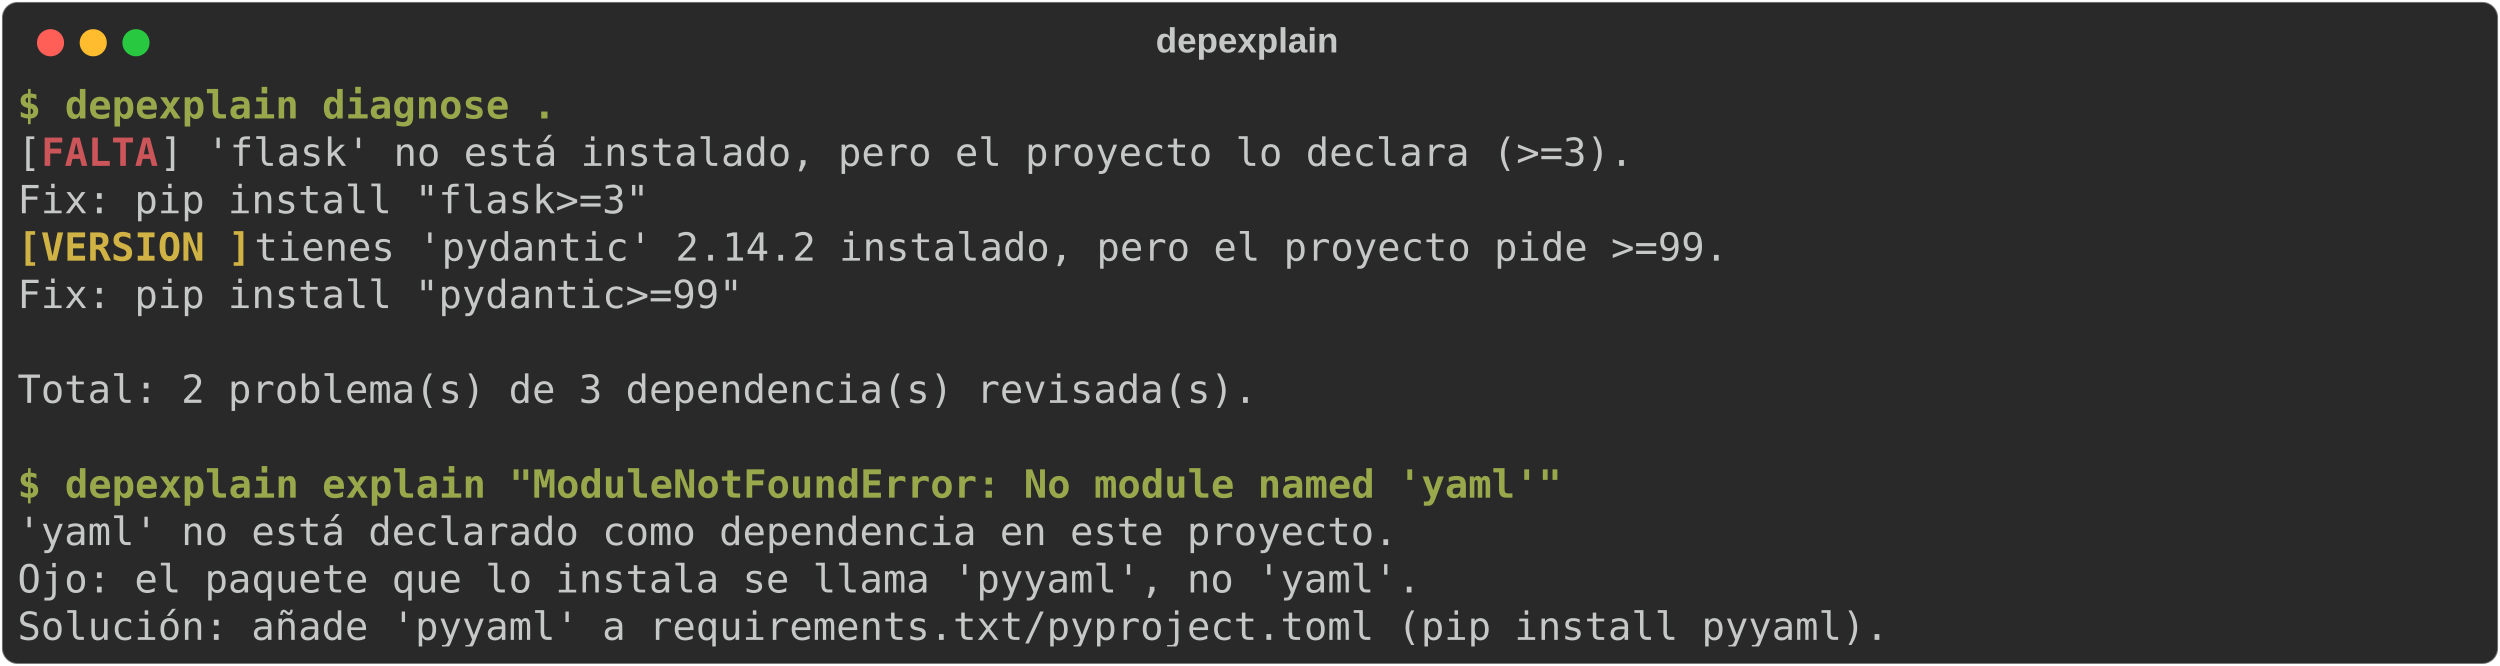
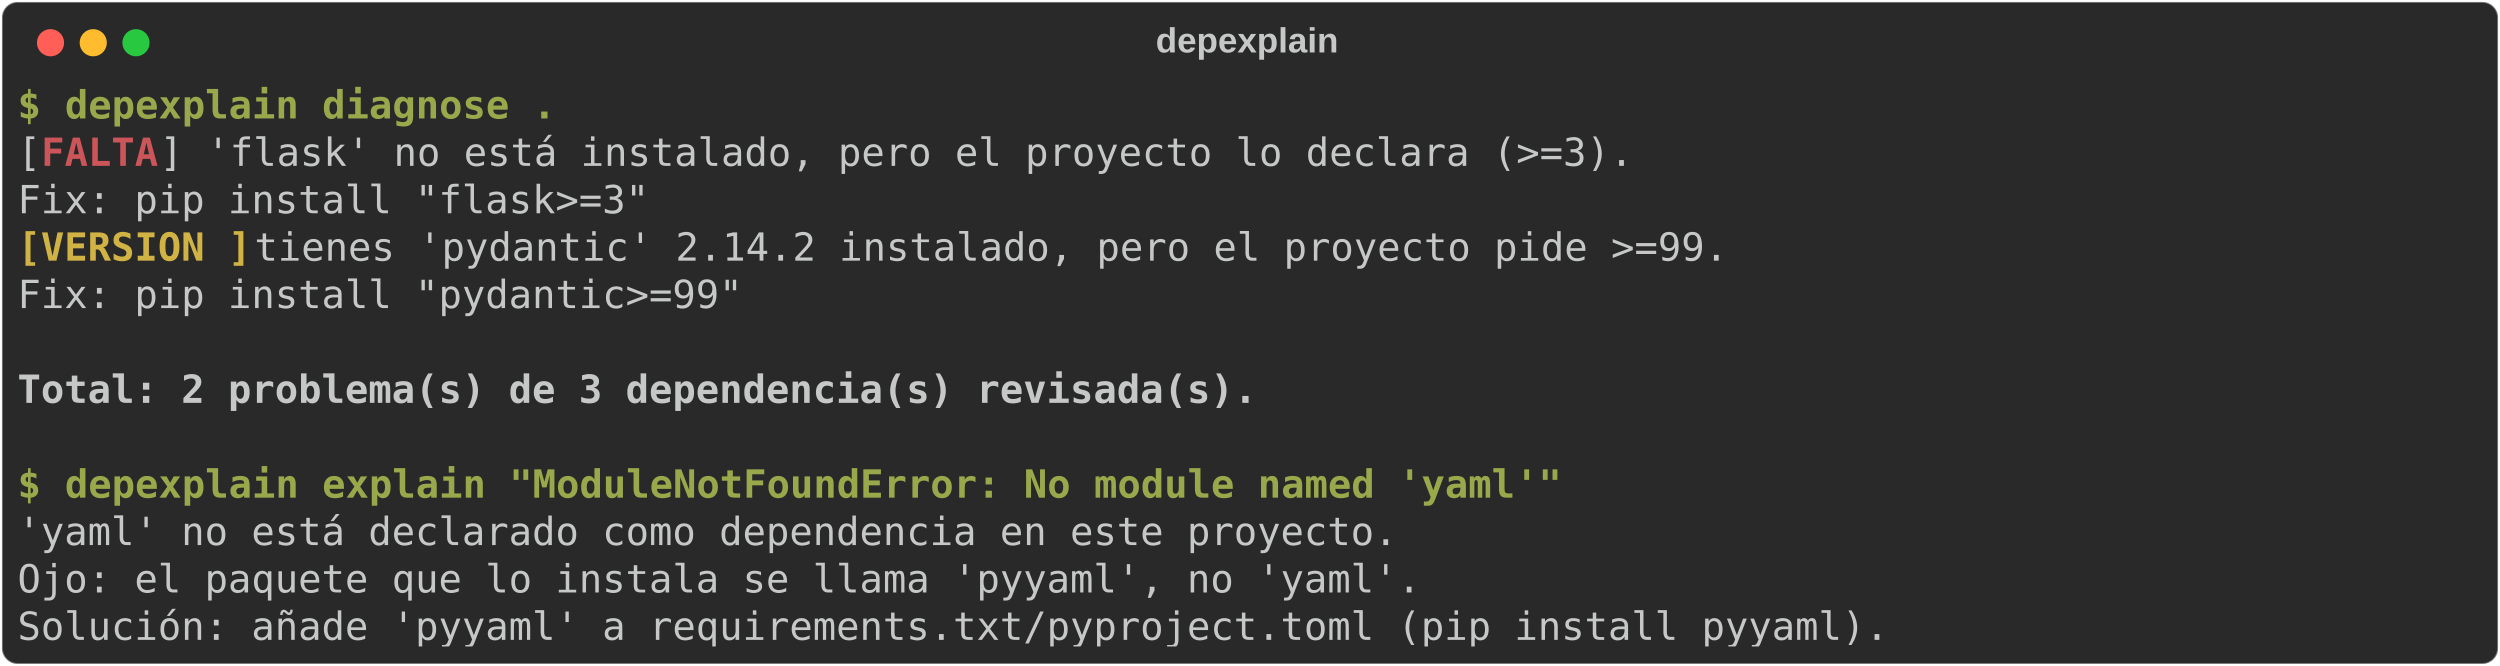
<svg xmlns="http://www.w3.org/2000/svg" class="rich-terminal" viewBox="0 0 1287 342.8">
  <style>
    text { font-variant-ligatures: none; }

    @font-face {
        font-family: "Fira Code";
        src: local("FiraCode-Regular"),
                url("https://cdnjs.cloudflare.com/ajax/libs/firacode/6.2.0/woff2/FiraCode-Regular.woff2") format("woff2"),
                url("https://cdnjs.cloudflare.com/ajax/libs/firacode/6.2.0/woff/FiraCode-Regular.woff") format("woff");
        font-style: normal;
        font-weight: 400;
    }
    @font-face {
        font-family: "Fira Code";
        src: local("FiraCode-Bold"),
                url("https://cdnjs.cloudflare.com/ajax/libs/firacode/6.2.0/woff2/FiraCode-Bold.woff2") format("woff2"),
                url("https://cdnjs.cloudflare.com/ajax/libs/firacode/6.2.0/woff/FiraCode-Bold.woff") format("woff");
        font-style: bold;
        font-weight: 700;
    }

-     .terminal-992594197-matrix {
+     .terminal-776064147-matrix {
        font-family: Fira Code, monospace;
        font-size: 20px;
        line-height: 24.4px;
        font-variant-east-asian: full-width;
    }

-     .terminal-992594197-title {
+     .terminal-776064147-title {
        font-size: 18px;
        font-weight: bold;
        font-family: arial;
    }

-     .terminal-992594197-r1 { fill: #98a84b;font-weight: bold }
- .terminal-992594197-r2 { fill: #c5c8c6 }
- .terminal-992594197-r3 { fill: #cc555a;font-weight: bold }
- .terminal-992594197-r4 { fill: #d0b344;font-weight: bold }
+     .terminal-776064147-r1 { fill: #98a84b;font-weight: bold }
+ .terminal-776064147-r2 { fill: #c5c8c6 }
+ .terminal-776064147-r3 { fill: #cc555a;font-weight: bold }
+ .terminal-776064147-r4 { fill: #d0b344;font-weight: bold }
+ .terminal-776064147-r5 { fill: #c5c8c6;font-weight: bold }
    </style>
  <defs>
-     <clipPath id="terminal-992594197-clip-terminal">
+     <clipPath id="terminal-776064147-clip-terminal">
      <rect x="0" y="0" width="1267.8" height="291.8" />
    </clipPath>
-     <clipPath id="terminal-992594197-line-0">
+     <clipPath id="terminal-776064147-line-0">
      <rect x="0" y="1.5" width="1268.8" height="24.65" />
    </clipPath>
-     <clipPath id="terminal-992594197-line-1">
+     <clipPath id="terminal-776064147-line-1">
      <rect x="0" y="25.9" width="1268.8" height="24.65" />
    </clipPath>
-     <clipPath id="terminal-992594197-line-2">
+     <clipPath id="terminal-776064147-line-2">
      <rect x="0" y="50.3" width="1268.8" height="24.65" />
    </clipPath>
-     <clipPath id="terminal-992594197-line-3">
+     <clipPath id="terminal-776064147-line-3">
      <rect x="0" y="74.7" width="1268.8" height="24.65" />
    </clipPath>
-     <clipPath id="terminal-992594197-line-4">
+     <clipPath id="terminal-776064147-line-4">
      <rect x="0" y="99.1" width="1268.8" height="24.65" />
    </clipPath>
-     <clipPath id="terminal-992594197-line-5">
+     <clipPath id="terminal-776064147-line-5">
      <rect x="0" y="123.5" width="1268.8" height="24.65" />
    </clipPath>
-     <clipPath id="terminal-992594197-line-6">
+     <clipPath id="terminal-776064147-line-6">
      <rect x="0" y="147.9" width="1268.8" height="24.65" />
    </clipPath>
-     <clipPath id="terminal-992594197-line-7">
+     <clipPath id="terminal-776064147-line-7">
      <rect x="0" y="172.3" width="1268.8" height="24.65" />
    </clipPath>
-     <clipPath id="terminal-992594197-line-8">
+     <clipPath id="terminal-776064147-line-8">
      <rect x="0" y="196.7" width="1268.8" height="24.65" />
    </clipPath>
-     <clipPath id="terminal-992594197-line-9">
+     <clipPath id="terminal-776064147-line-9">
      <rect x="0" y="221.1" width="1268.8" height="24.65" />
    </clipPath>
-     <clipPath id="terminal-992594197-line-10">
+     <clipPath id="terminal-776064147-line-10">
      <rect x="0" y="245.5" width="1268.8" height="24.65" />
    </clipPath>
  </defs>
  <rect fill="#292929" stroke="rgba(255,255,255,0.35)" stroke-width="1" x="1" y="1" width="1285" height="340.8" rx="8" />
-   <text class="terminal-992594197-title" fill="#c5c8c6" text-anchor="middle" x="642" y="27">depexplain</text>
+   <text class="terminal-776064147-title" fill="#c5c8c6" text-anchor="middle" x="642" y="27">depexplain</text>
  <g transform="translate(26,22)">
    <circle cx="0" cy="0" r="7" fill="#ff5f57" />
    <circle cx="22" cy="0" r="7" fill="#febc2e" />
    <circle cx="44" cy="0" r="7" fill="#28c840" />
  </g>
-   <g transform="translate(9, 41)" clip-path="url(#terminal-992594197-clip-terminal)">
-     <g class="terminal-992594197-matrix">
-       <text class="terminal-992594197-r1" x="0" y="20" textLength="24.4" clip-path="url(#terminal-992594197-line-0)">$ </text>
-       <text class="terminal-992594197-r1" x="24.4" y="20" textLength="256.2" clip-path="url(#terminal-992594197-line-0)">depexplain diagnose .</text>
-       <text class="terminal-992594197-r2" x="1268.8" y="20" textLength="12.2" clip-path="url(#terminal-992594197-line-0)">
+   <g transform="translate(9, 41)" clip-path="url(#terminal-776064147-clip-terminal)">
+     <g class="terminal-776064147-matrix">
+       <text class="terminal-776064147-r1" x="0" y="20" textLength="24.4" clip-path="url(#terminal-776064147-line-0)">$ </text>
+       <text class="terminal-776064147-r1" x="24.4" y="20" textLength="256.2" clip-path="url(#terminal-776064147-line-0)">depexplain diagnose .</text>
+       <text class="terminal-776064147-r2" x="1268.8" y="20" textLength="12.2" clip-path="url(#terminal-776064147-line-0)">
</text>
-       <text class="terminal-992594197-r2" x="0" y="44.4" textLength="12.2" clip-path="url(#terminal-992594197-line-1)">[</text>
-       <text class="terminal-992594197-r3" x="12.2" y="44.4" textLength="61" clip-path="url(#terminal-992594197-line-1)">FALTA</text>
-       <text class="terminal-992594197-r2" x="73.2" y="44.4" textLength="805.2" clip-path="url(#terminal-992594197-line-1)">   ] 'flask' no está instalado, pero el proyecto lo declara (&gt;=3).</text>
-       <text class="terminal-992594197-r2" x="1268.8" y="44.4" textLength="12.2" clip-path="url(#terminal-992594197-line-1)">
+       <text class="terminal-776064147-r2" x="0" y="44.4" textLength="12.2" clip-path="url(#terminal-776064147-line-1)">[</text>
+       <text class="terminal-776064147-r3" x="12.2" y="44.4" textLength="61" clip-path="url(#terminal-776064147-line-1)">FALTA</text>
+       <text class="terminal-776064147-r2" x="73.2" y="44.4" textLength="805.2" clip-path="url(#terminal-776064147-line-1)">   ] 'flask' no está instalado, pero el proyecto lo declara (&gt;=3).</text>
+       <text class="terminal-776064147-r2" x="1268.8" y="44.4" textLength="12.2" clip-path="url(#terminal-776064147-line-1)">
</text>
-       <text class="terminal-992594197-r2" x="0" y="68.8" textLength="463.6" clip-path="url(#terminal-992594197-line-2)">           Fix: pip install "flask&gt;=3"</text>
-       <text class="terminal-992594197-r2" x="1268.8" y="68.8" textLength="12.2" clip-path="url(#terminal-992594197-line-2)">
+       <text class="terminal-776064147-r2" x="0" y="68.8" textLength="463.6" clip-path="url(#terminal-776064147-line-2)">           Fix: pip install "flask&gt;=3"</text>
+       <text class="terminal-776064147-r2" x="1268.8" y="68.8" textLength="12.2" clip-path="url(#terminal-776064147-line-2)">
</text>
-       <text class="terminal-992594197-r4" x="0" y="93.2" textLength="122" clip-path="url(#terminal-992594197-line-3)">[VERSION ]</text>
-       <text class="terminal-992594197-r2" x="122" y="93.2" textLength="780.8" clip-path="url(#terminal-992594197-line-3)"> tienes 'pydantic' 2.14.2 instalado, pero el proyecto pide &gt;=99.</text>
-       <text class="terminal-992594197-r2" x="1268.8" y="93.2" textLength="12.2" clip-path="url(#terminal-992594197-line-3)">
+       <text class="terminal-776064147-r4" x="0" y="93.2" textLength="122" clip-path="url(#terminal-776064147-line-3)">[VERSION ]</text>
+       <text class="terminal-776064147-r2" x="122" y="93.2" textLength="780.8" clip-path="url(#terminal-776064147-line-3)"> tienes 'pydantic' 2.14.2 instalado, pero el proyecto pide &gt;=99.</text>
+       <text class="terminal-776064147-r2" x="1268.8" y="93.2" textLength="12.2" clip-path="url(#terminal-776064147-line-3)">
</text>
-       <text class="terminal-992594197-r2" x="0" y="117.6" textLength="512.4" clip-path="url(#terminal-992594197-line-4)">           Fix: pip install "pydantic&gt;=99"</text>
-       <text class="terminal-992594197-r2" x="1268.8" y="117.6" textLength="12.2" clip-path="url(#terminal-992594197-line-4)">
+       <text class="terminal-776064147-r2" x="0" y="117.6" textLength="512.4" clip-path="url(#terminal-776064147-line-4)">           Fix: pip install "pydantic&gt;=99"</text>
+       <text class="terminal-776064147-r2" x="1268.8" y="117.6" textLength="12.2" clip-path="url(#terminal-776064147-line-4)">
</text>
-       <text class="terminal-992594197-r2" x="1268.8" y="142" textLength="12.2" clip-path="url(#terminal-992594197-line-5)">
+       <text class="terminal-776064147-r2" x="1268.8" y="142" textLength="12.2" clip-path="url(#terminal-776064147-line-5)">
</text>
-       <text class="terminal-992594197-r2" x="0" y="166.4" textLength="646.6" clip-path="url(#terminal-992594197-line-6)">Total: 2 problema(s) de 3 dependencia(s) revisada(s).</text>
-       <text class="terminal-992594197-r2" x="1268.8" y="166.4" textLength="12.2" clip-path="url(#terminal-992594197-line-6)">
+       <text class="terminal-776064147-r5" x="0" y="166.4" textLength="646.6" clip-path="url(#terminal-776064147-line-6)">Total: 2 problema(s) de 3 dependencia(s) revisada(s).</text>
+       <text class="terminal-776064147-r2" x="1268.8" y="166.4" textLength="12.2" clip-path="url(#terminal-776064147-line-6)">
</text>
-       <text class="terminal-992594197-r2" x="1268.8" y="190.8" textLength="12.2" clip-path="url(#terminal-992594197-line-7)">
+       <text class="terminal-776064147-r2" x="1268.8" y="190.8" textLength="12.2" clip-path="url(#terminal-776064147-line-7)">
</text>
-       <text class="terminal-992594197-r1" x="0" y="215.2" textLength="24.4" clip-path="url(#terminal-992594197-line-8)">$ </text>
-       <text class="terminal-992594197-r1" x="24.4" y="215.2" textLength="780.8" clip-path="url(#terminal-992594197-line-8)">depexplain explain "ModuleNotFoundError: No module named 'yaml'"</text>
-       <text class="terminal-992594197-r2" x="1268.8" y="215.2" textLength="12.2" clip-path="url(#terminal-992594197-line-8)">
+       <text class="terminal-776064147-r1" x="0" y="215.2" textLength="24.4" clip-path="url(#terminal-776064147-line-8)">$ </text>
+       <text class="terminal-776064147-r1" x="24.4" y="215.2" textLength="780.8" clip-path="url(#terminal-776064147-line-8)">depexplain explain "ModuleNotFoundError: No module named 'yaml'"</text>
+       <text class="terminal-776064147-r2" x="1268.8" y="215.2" textLength="12.2" clip-path="url(#terminal-776064147-line-8)">
</text>
-       <text class="terminal-992594197-r2" x="0" y="239.6" textLength="719.8" clip-path="url(#terminal-992594197-line-9)">'yaml' no está declarado como dependencia en este proyecto.</text>
-       <text class="terminal-992594197-r2" x="1268.8" y="239.6" textLength="12.2" clip-path="url(#terminal-992594197-line-9)">
+       <text class="terminal-776064147-r2" x="0" y="239.6" textLength="719.8" clip-path="url(#terminal-776064147-line-9)">'yaml' no está declarado como dependencia en este proyecto.</text>
+       <text class="terminal-776064147-r2" x="1268.8" y="239.6" textLength="12.2" clip-path="url(#terminal-776064147-line-9)">
</text>
-       <text class="terminal-992594197-r2" x="0" y="264" textLength="732" clip-path="url(#terminal-992594197-line-10)">Ojo: el paquete que lo instala se llama 'pyyaml', no 'yaml'.</text>
-       <text class="terminal-992594197-r2" x="1268.8" y="264" textLength="12.2" clip-path="url(#terminal-992594197-line-10)">
+       <text class="terminal-776064147-r2" x="0" y="264" textLength="732" clip-path="url(#terminal-776064147-line-10)">Ojo: el paquete que lo instala se llama 'pyyaml', no 'yaml'.</text>
+       <text class="terminal-776064147-r2" x="1268.8" y="264" textLength="12.2" clip-path="url(#terminal-776064147-line-10)">
</text>
-       <text class="terminal-992594197-r2" x="0" y="288.4" textLength="976" clip-path="url(#terminal-992594197-line-11)">Solución: añade 'pyyaml' a requirements.txt/pyproject.toml (pip install pyyaml).</text>
-       <text class="terminal-992594197-r2" x="1268.8" y="288.4" textLength="12.2" clip-path="url(#terminal-992594197-line-11)">
+       <text class="terminal-776064147-r2" x="0" y="288.4" textLength="976" clip-path="url(#terminal-776064147-line-11)">Solución: añade 'pyyaml' a requirements.txt/pyproject.toml (pip install pyyaml).</text>
+       <text class="terminal-776064147-r2" x="1268.8" y="288.4" textLength="12.2" clip-path="url(#terminal-776064147-line-11)">
</text>
    </g>
  </g>
</svg>
